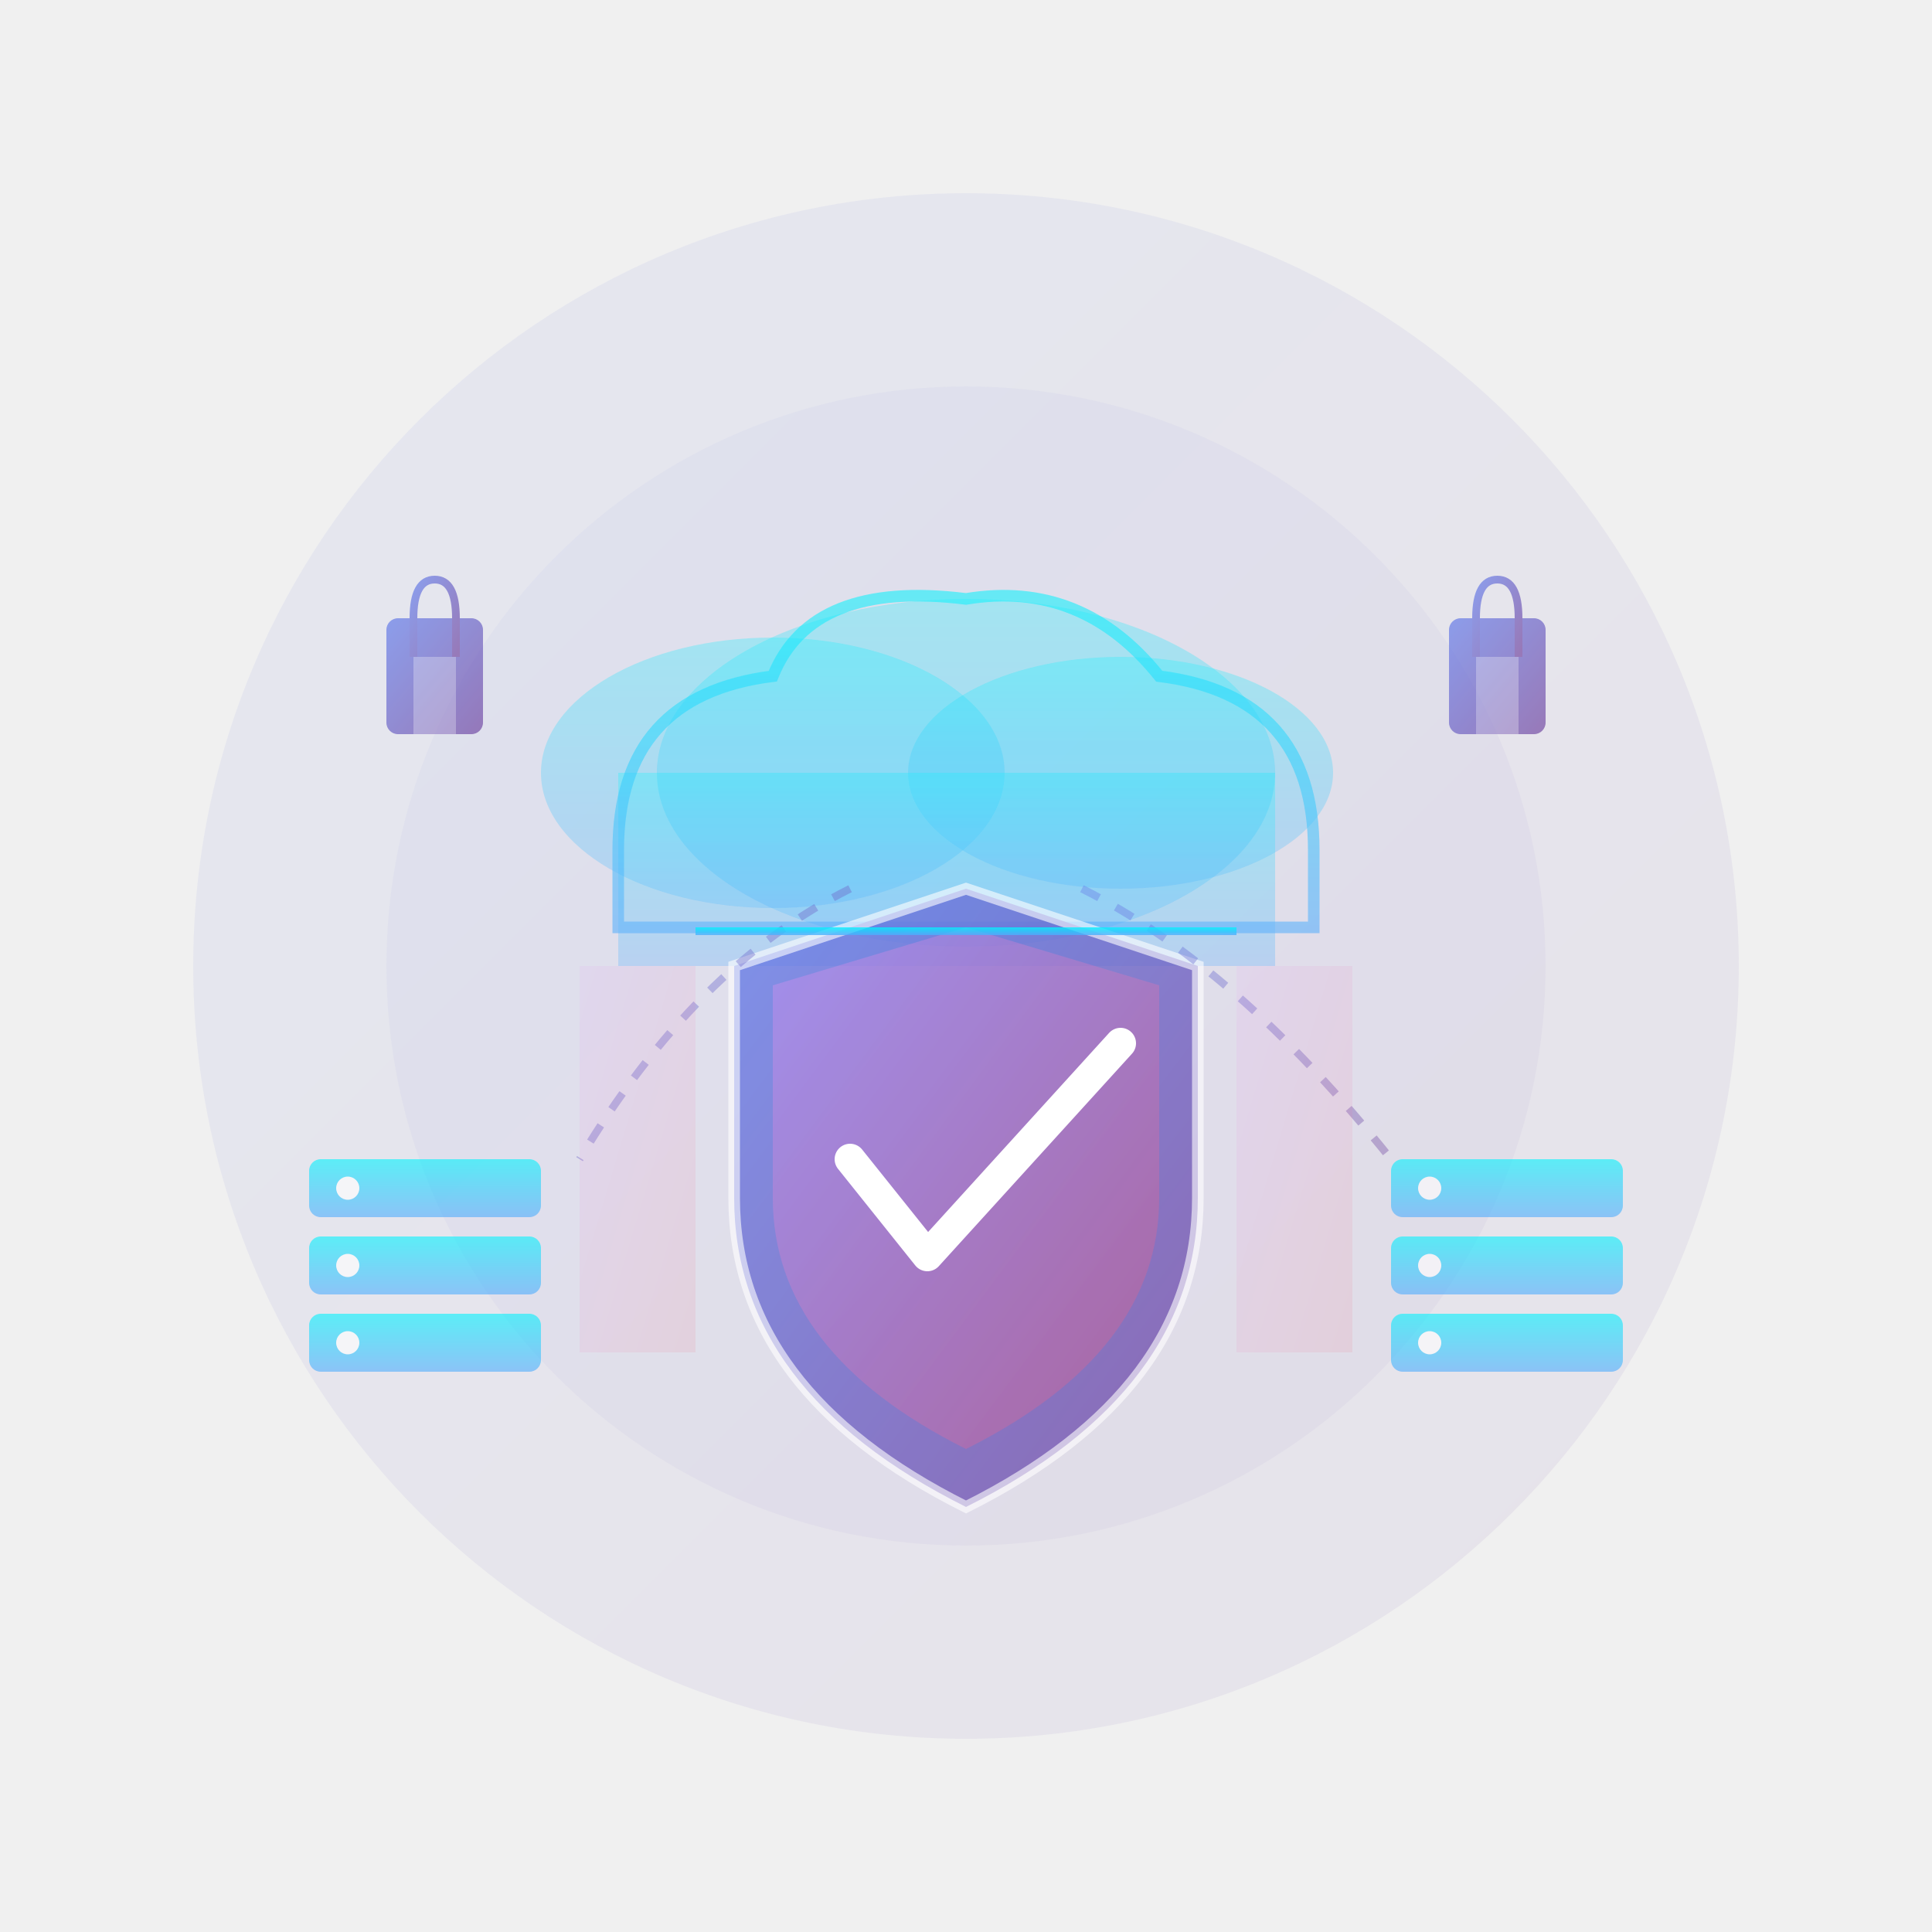
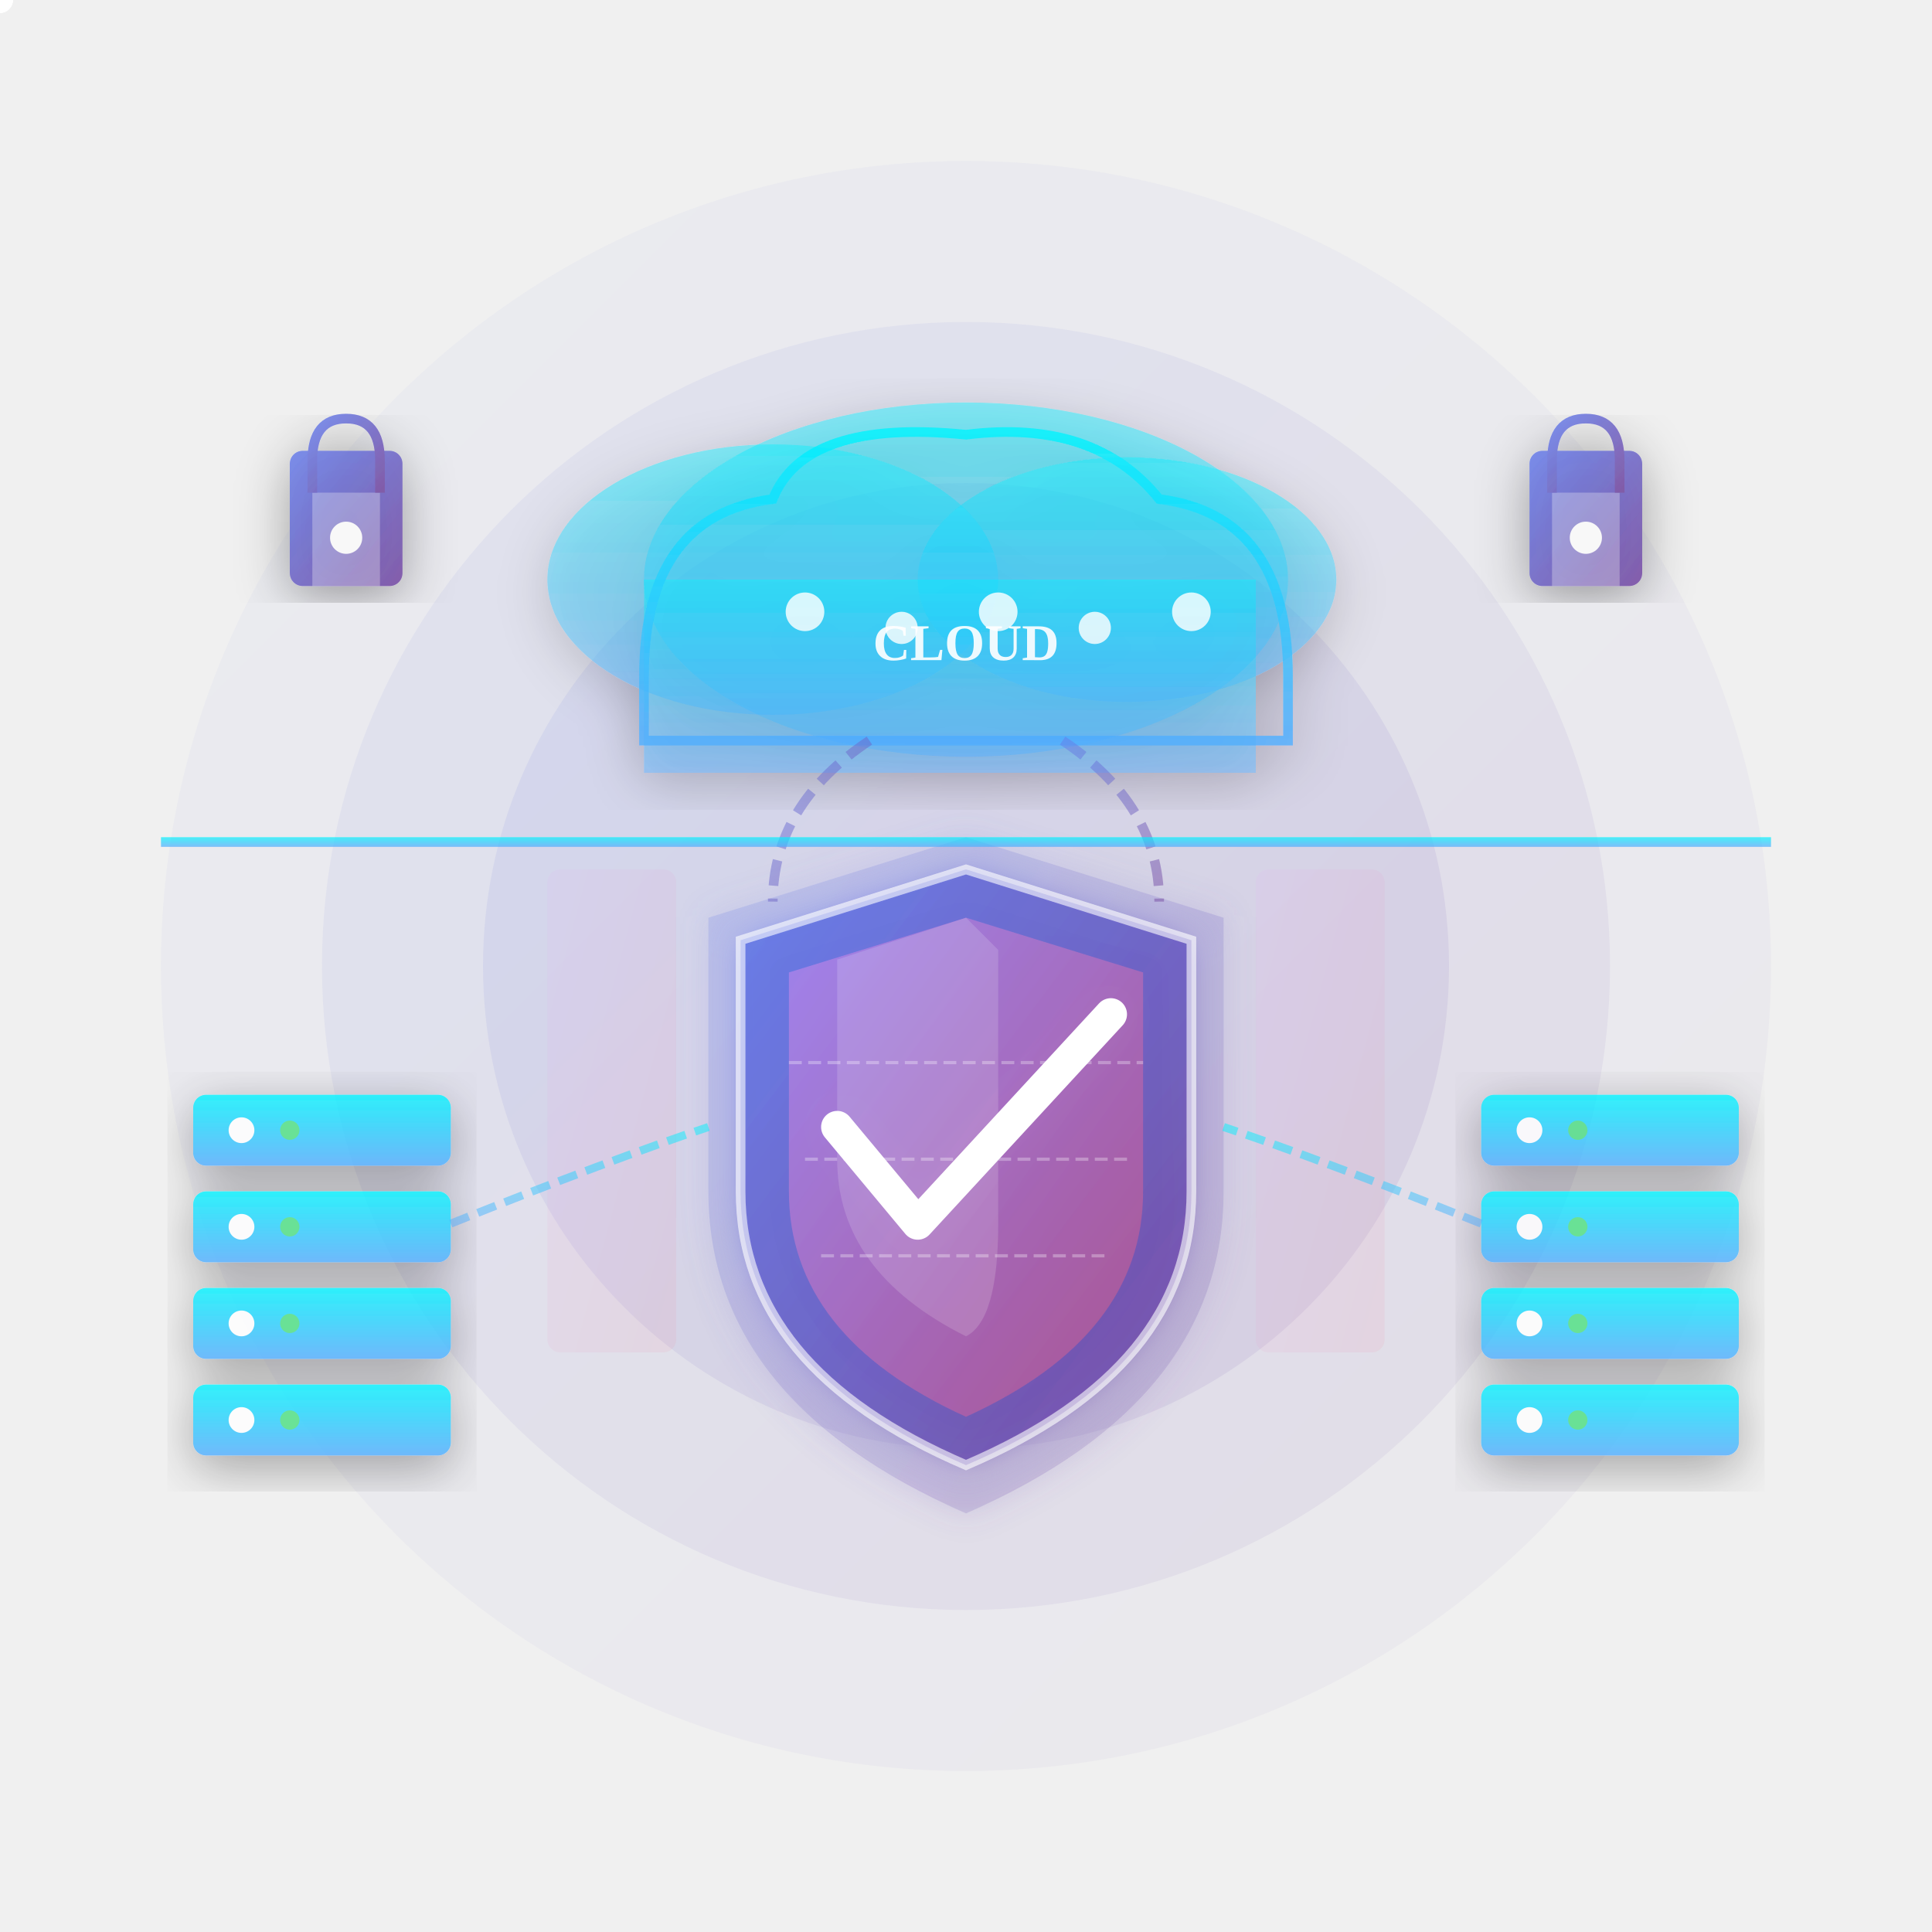
- <svg xmlns="http://www.w3.org/2000/svg" viewBox="0 0 500 500" fill="none">
+ <svg xmlns="http://www.w3.org/2000/svg" viewBox="0 0 600 600" fill="none">
  <defs>
-     <linearGradient id="cloudSecGradient1" x1="0%" y1="0%" x2="100%" y2="100%">
+     <linearGradient id="secGrad1" x1="0%" y1="0%" x2="100%" y2="100%">
      <stop offset="0%" style="stop-color:#667eea;stop-opacity:1" />
      <stop offset="100%" style="stop-color:#764ba2;stop-opacity:1" />
    </linearGradient>
-     <linearGradient id="cloudSecGradient2" x1="0%" y1="0%" x2="100%" y2="100%">
+     <linearGradient id="secGrad2" x1="0%" y1="0%" x2="100%" y2="100%">
      <stop offset="0%" style="stop-color:#f093fb;stop-opacity:1" />
      <stop offset="100%" style="stop-color:#f5576c;stop-opacity:1" />
    </linearGradient>
-     <linearGradient id="cloudSecGradient3" x1="0%" y1="100%" x2="0%" y2="0%">
+     <linearGradient id="secGrad3" x1="0%" y1="100%" x2="0%" y2="0%">
      <stop offset="0%" style="stop-color:#4facfe;stop-opacity:1" />
      <stop offset="100%" style="stop-color:#00f2fe;stop-opacity:1" />
    </linearGradient>
+     <filter id="secGlow">
+       <feGaussianBlur stdDeviation="5" result="coloredBlur" />
+       <feMerge>
+         <feMergeNode in="coloredBlur" />
+         <feMergeNode in="SourceGraphic" />
+       </feMerge>
+     </filter>
+     <filter id="secShadow">
+       <feDropShadow dx="0" dy="4" stdDeviation="8" flood-opacity="0.4" />
+     </filter>
  </defs>
-   <circle cx="250" cy="250" r="200" fill="url(#cloudSecGradient1)" opacity="0.08" />
-   <circle cx="250" cy="250" r="150" fill="url(#cloudSecGradient1)" opacity="0.05" />
-   <g opacity="0.9">
-     <ellipse cx="250" cy="200" rx="80" ry="45" fill="url(#cloudSecGradient3)" opacity="0.3" />
-     <ellipse cx="200" cy="200" rx="60" ry="35" fill="url(#cloudSecGradient3)" opacity="0.3" />
-     <ellipse cx="290" cy="200" rx="55" ry="30" fill="url(#cloudSecGradient3)" opacity="0.3" />
-     <rect x="160" y="200" width="170" height="50" fill="url(#cloudSecGradient3)" opacity="0.3" />
-     <path d="M 160 220 Q 160 180 200 175 Q 210 150 250 155 Q 280 150 300 175 Q 340 180 340 220 L 340 240 L 160 240 Z" fill="none" stroke="url(#cloudSecGradient3)" stroke-width="3" opacity="0.6" />
+   <circle cx="300" cy="300" r="250" fill="url(#secGrad1)" opacity="0.05" />
+   <circle cx="300" cy="300" r="200" fill="url(#secGrad1)" opacity="0.08" />
+   <circle cx="300" cy="300" r="150" fill="url(#secGrad1)" opacity="0.1" />
+   <g opacity="0.12">
+     <line x1="50" y1="150" x2="550" y2="150" stroke="url(#secGrad1)" stroke-width="1" stroke-dasharray="4,4" />
+     <line x1="50" y1="225" x2="550" y2="225" stroke="url(#secGrad1)" stroke-width="1" stroke-dasharray="4,4" />
+     <line x1="50" y1="300" x2="550" y2="300" stroke="url(#secGrad1)" stroke-width="1" stroke-dasharray="4,4" />
+     <line x1="50" y1="375" x2="550" y2="375" stroke="url(#secGrad1)" stroke-width="1" stroke-dasharray="4,4" />
+     <line x1="50" y1="450" x2="550" y2="450" stroke="url(#secGrad1)" stroke-width="1" stroke-dasharray="4,4" />
  </g>
-   <g>
-     <path d="M 250 230 L 190 250 L 190 310 Q 190 360 250 390 Q 310 360 310 310 L 310 250 Z" fill="url(#cloudSecGradient1)" opacity="0.8" />
-     <path d="M 250 240 L 200 255 L 200 310 Q 200 350 250 375 Q 300 350 300 310 L 300 255 Z" fill="url(#cloudSecGradient2)" opacity="0.3" />
-     <path d="M 250 230 L 190 250 L 190 310 Q 190 360 250 390 Q 310 360 310 310 L 310 250 Z" fill="none" stroke="white" stroke-width="3" opacity="0.6" />
-     <path d="M 220 300 L 240 325 L 290 270" stroke="white" stroke-width="8" stroke-linecap="round" stroke-linejoin="round" fill="none">
-       <animate attributeName="stroke-dasharray" values="0,100;100,0" dur="2s" repeatCount="indefinite" />
-       <animate attributeName="stroke-dashoffset" values="0;-100" dur="2s" repeatCount="indefinite" />
+   <g filter="url(#secShadow)">
+     <ellipse cx="300" cy="180" rx="100" ry="55" fill="url(#secGrad3)" opacity="0.4" />
+     <ellipse cx="240" cy="180" rx="70" ry="42" fill="url(#secGrad3)" opacity="0.4" />
+     <ellipse cx="350" cy="180" rx="65" ry="38" fill="url(#secGrad3)" opacity="0.4" />
+     <rect x="200" y="180" width="190" height="60" fill="url(#secGrad3)" opacity="0.4" />
+     <path d="M 200 210 Q 200 160 240 155 Q 250 130 300 135 Q 340 130 360 155 Q 400 160 400 210 L 400 230 L 200 230 Z" fill="none" stroke="url(#secGrad3)" stroke-width="3" opacity="0.8" />
+     <g opacity="0.8">
+       <circle cx="250" cy="190" r="6" fill="#fff" />
+       <circle cx="280" cy="195" r="5" fill="#fff" />
+       <circle cx="310" cy="190" r="6" fill="#fff" />
+       <circle cx="340" cy="195" r="5" fill="#fff" />
+       <circle cx="370" cy="190" r="6" fill="#fff" />
+     </g>
+     <text x="300" y="205" text-anchor="middle" fill="#fff" font-size="16" font-weight="bold" opacity="0.9">CLOUD</text>
+   </g>
+   <g filter="url(#secGlow)">
+     <path d="M 300 260 L 220 285 L 220 370 Q 220 435 300 470 Q 380 435 380 370 L 380 285 Z" fill="url(#secGrad1)" opacity="0.2" />
+     <path d="M 300 270 L 230 292 L 230 370 Q 230 425 300 455 Q 370 425 370 370 L 370 292 Z" fill="url(#secGrad1)" opacity="0.95" />
+     <path d="M 300 285 L 245 302 L 245 370 Q 245 415 300 440 Q 355 415 355 370 L 355 302 Z" fill="url(#secGrad2)" opacity="0.4" />
+     <path d="M 300 285 L 260 298 L 260 360 Q 260 395 300 415 Q 310 410 310 380 L 310 295 Z" fill="#fff" opacity="0.15" />
+     <path d="M 300 270 L 230 292 L 230 370 Q 230 425 300 455 Q 370 425 370 370 L 370 292 Z" fill="none" stroke="#fff" stroke-width="3" opacity="0.6" />
+     <g>
+       <path d="M 260 350 L 285 380 L 345 315" stroke="#fff" stroke-width="10" stroke-linecap="round" stroke-linejoin="round" fill="none">
+         <animate attributeName="stroke-dasharray" values="0,200;200,0" dur="3s" repeatCount="indefinite" />
+         <animate attributeName="stroke-dashoffset" values="0;-200" dur="3s" repeatCount="indefinite" />
+       </path>
+     </g>
+     <line x1="245" y1="330" x2="355" y2="330" stroke="#fff" stroke-width="1" opacity="0.3" stroke-dasharray="4,2" />
+     <line x1="250" y1="360" x2="350" y2="360" stroke="#fff" stroke-width="1" opacity="0.3" stroke-dasharray="4,2" />
+     <line x1="255" y1="390" x2="345" y2="390" stroke="#fff" stroke-width="1" opacity="0.3" stroke-dasharray="4,2" />
+   </g>
+   <g filter="url(#secShadow)">
+     <g opacity="0.85">
+       <rect x="90" y="140" width="35" height="42" rx="4" fill="url(#secGrad1)" />
+       <rect x="97" y="153" width="21" height="29" fill="#fff" opacity="0.3" />
+       <circle cx="107.5" cy="167" r="5" fill="#fff" />
+       <path d="M 97 153 L 97 143 Q 97 130 107.5 130 Q 118 130 118 143 L 118 153" stroke="url(#secGrad1)" stroke-width="3" fill="none" />
+       <animate attributeName="opacity" values="0.85;0.5;0.85" dur="3s" repeatCount="indefinite" />
+     </g>
+     <g opacity="0.85">
+       <rect x="475" y="140" width="35" height="42" rx="4" fill="url(#secGrad1)" />
+       <rect x="482" y="153" width="21" height="29" fill="#fff" opacity="0.3" />
+       <circle cx="492.5" cy="167" r="5" fill="#fff" />
+       <path d="M 482 153 L 482 143 Q 482 130 492.5 130 Q 503 130 503 143 L 503 153" stroke="url(#secGrad1)" stroke-width="3" fill="none" />
+       <animate attributeName="opacity" values="0.85;0.5;0.85" dur="3s" begin="1s" repeatCount="indefinite" />
+     </g>
+   </g>
+   <g filter="url(#secShadow)" opacity="0.8">
+     <rect x="60" y="340" width="80" height="22" rx="4" fill="url(#secGrad3)" />
+     <rect x="60" y="370" width="80" height="22" rx="4" fill="url(#secGrad3)" />
+     <rect x="60" y="400" width="80" height="22" rx="4" fill="url(#secGrad3)" />
+     <rect x="60" y="430" width="80" height="22" rx="4" fill="url(#secGrad3)" />
+     <g fill="#fff">
+       <circle cx="75" cy="351" r="4" />
+       <circle cx="75" cy="381" r="4" />
+       <circle cx="75" cy="411" r="4" />
+       <circle cx="75" cy="441" r="4" />
+     </g>
+     <g>
+       <circle cx="90" cy="351" r="3" fill="#4ade80">
+         <animate attributeName="opacity" values="1;0.3;1" dur="1.5s" repeatCount="indefinite" />
+       </circle>
+       <circle cx="90" cy="381" r="3" fill="#4ade80">
+         <animate attributeName="opacity" values="1;0.3;1" dur="1.8s" repeatCount="indefinite" />
+       </circle>
+       <circle cx="90" cy="411" r="3" fill="#4ade80">
+         <animate attributeName="opacity" values="1;0.3;1" dur="2s" repeatCount="indefinite" />
+       </circle>
+       <circle cx="90" cy="441" r="3" fill="#4ade80">
+         <animate attributeName="opacity" values="1;0.3;1" dur="1.6s" repeatCount="indefinite" />
+       </circle>
+     </g>
+     <line x1="110" y1="351" x2="125" y2="351" stroke="url(#secGrad3)" stroke-width="2" />
+     <line x1="110" y1="381" x2="125" y2="381" stroke="url(#secGrad3)" stroke-width="2" />
+     <line x1="110" y1="411" x2="125" y2="411" stroke="url(#secGrad3)" stroke-width="2" />
+     <line x1="110" y1="441" x2="125" y2="441" stroke="url(#secGrad3)" stroke-width="2" />
+   </g>
+   <g filter="url(#secShadow)" opacity="0.8">
+     <rect x="460" y="340" width="80" height="22" rx="4" fill="url(#secGrad3)" />
+     <rect x="460" y="370" width="80" height="22" rx="4" fill="url(#secGrad3)" />
+     <rect x="460" y="400" width="80" height="22" rx="4" fill="url(#secGrad3)" />
+     <rect x="460" y="430" width="80" height="22" rx="4" fill="url(#secGrad3)" />
+     <g fill="#fff">
+       <circle cx="475" cy="351" r="4" />
+       <circle cx="475" cy="381" r="4" />
+       <circle cx="475" cy="411" r="4" />
+       <circle cx="475" cy="441" r="4" />
+     </g>
+     <g>
+       <circle cx="490" cy="351" r="3" fill="#4ade80">
+         <animate attributeName="opacity" values="1;0.3;1" dur="1.7s" repeatCount="indefinite" />
+       </circle>
+       <circle cx="490" cy="381" r="3" fill="#4ade80">
+         <animate attributeName="opacity" values="1;0.3;1" dur="1.9s" repeatCount="indefinite" />
+       </circle>
+       <circle cx="490" cy="411" r="3" fill="#4ade80">
+         <animate attributeName="opacity" values="1;0.3;1" dur="2.1s" repeatCount="indefinite" />
+       </circle>
+       <circle cx="490" cy="441" r="3" fill="#4ade80">
+         <animate attributeName="opacity" values="1;0.3;1" dur="1.4s" repeatCount="indefinite" />
+       </circle>
+     </g>
+   </g>
+   <g opacity="0.5">
+     <rect x="170" y="270" width="40" height="150" fill="url(#secGrad2)" opacity="0.15" rx="4" />
+     <line x1="177" y1="285" x2="203" y2="285" stroke="url(#secGrad2)" stroke-width="3" stroke-linecap="round" />
+     <line x1="177" y1="305" x2="203" y2="305" stroke="url(#secGrad2)" stroke-width="3" stroke-linecap="round" />
+     <line x1="177" y1="325" x2="203" y2="325" stroke="url(#secGrad2)" stroke-width="3" stroke-linecap="round" />
+     <line x1="177" y1="345" x2="203" y2="345" stroke="url(#secGrad2)" stroke-width="3" stroke-linecap="round" />
+     <line x1="177" y1="365" x2="203" y2="365" stroke="url(#secGrad2)" stroke-width="3" stroke-linecap="round" />
+     <line x1="177" y1="385" x2="203" y2="385" stroke="url(#secGrad2)" stroke-width="3" stroke-linecap="round" />
+     <line x1="177" y1="405" x2="203" y2="405" stroke="url(#secGrad2)" stroke-width="3" stroke-linecap="round" />
+   </g>
+   <g opacity="0.5">
+     <rect x="390" y="270" width="40" height="150" fill="url(#secGrad2)" opacity="0.15" rx="4" />
+     <line x1="397" y1="285" x2="423" y2="285" stroke="url(#secGrad2)" stroke-width="3" stroke-linecap="round" />
+     <line x1="397" y1="305" x2="423" y2="305" stroke="url(#secGrad2)" stroke-width="3" stroke-linecap="round" />
+     <line x1="397" y1="325" x2="423" y2="325" stroke="url(#secGrad2)" stroke-width="3" stroke-linecap="round" />
+     <line x1="397" y1="345" x2="423" y2="345" stroke="url(#secGrad2)" stroke-width="3" stroke-linecap="round" />
+     <line x1="397" y1="365" x2="423" y2="365" stroke="url(#secGrad2)" stroke-width="3" stroke-linecap="round" />
+     <line x1="397" y1="385" x2="423" y2="385" stroke="url(#secGrad2)" stroke-width="3" stroke-linecap="round" />
+     <line x1="397" y1="405" x2="423" y2="405" stroke="url(#secGrad2)" stroke-width="3" stroke-linecap="round" />
+   </g>
+   <g opacity="0.5">
+     <path d="M 270 230 Q 240 250 240 280" stroke="url(#secGrad1)" stroke-width="3" fill="none" stroke-dasharray="8,4">
+       <animate attributeName="stroke-dashoffset" values="0;-12" dur="1.5s" repeatCount="indefinite" />
+     </path>
+     <path d="M 330 230 Q 360 250 360 280" stroke="url(#secGrad1)" stroke-width="3" fill="none" stroke-dasharray="8,4">
+       <animate attributeName="stroke-dashoffset" values="0;-12" dur="1.5s" repeatCount="indefinite" />
+     </path>
+     <path d="M 140 380 Q 190 360 220 350" stroke="url(#secGrad3)" stroke-width="2.5" fill="none" stroke-dasharray="6,3">
+       <animate attributeName="stroke-dashoffset" values="0;-9" dur="1.5s" repeatCount="indefinite" />
+     </path>
+     <path d="M 460 380 Q 410 360 380 350" stroke="url(#secGrad3)" stroke-width="2.5" fill="none" stroke-dasharray="6,3">
+       <animate attributeName="stroke-dashoffset" values="0;-9" dur="1.5s" repeatCount="indefinite" />
    </path>
  </g>
-   <g opacity="0.7">
-     <rect x="100" y="160" width="25" height="30" rx="3" fill="url(#cloudSecGradient1)" />
-     <rect x="107" y="170" width="11" height="20" fill="white" opacity="0.3" />
-     <path d="M 107 170 L 107 160 Q 107 150 112.5 150 Q 118 150 118 160 L 118 170" stroke="url(#cloudSecGradient1)" stroke-width="2" fill="none" />
-     <animate attributeName="opacity" values="0.7;0.3;0.7" dur="3s" repeatCount="indefinite" />
+   <rect x="50" y="260" width="500" height="3" fill="url(#secGrad3)" opacity="0.7">
+     <animate attributeName="y" values="260;440;260" dur="5s" repeatCount="indefinite" />
+     <animate attributeName="opacity" values="0.7;0.2;0.7" dur="5s" repeatCount="indefinite" />
+   </rect>
+   <g filter="url(#secGlow)">
+     <circle r="4" fill="#fff">
+       <animateMotion dur="3s" repeatCount="indefinite" path="M 270 230 Q 240 250 240 280" />
+       <animate attributeName="opacity" values="0;1;0" dur="3s" repeatCount="indefinite" />
+     </circle>
+     <circle r="4" fill="#fff">
+       <animateMotion dur="3s" repeatCount="indefinite" path="M 330 230 Q 360 250 360 280" />
+       <animate attributeName="opacity" values="0;1;0" dur="3s" repeatCount="indefinite" />
+     </circle>
+     <circle r="4" fill="#fff">
+       <animateMotion dur="3.5s" repeatCount="indefinite" path="M 140 380 Q 190 360 220 350" />
+       <animate attributeName="opacity" values="0;1;0" dur="3.5s" repeatCount="indefinite" />
+     </circle>
  </g>
-   <g opacity="0.7">
-     <rect x="375" y="160" width="25" height="30" rx="3" fill="url(#cloudSecGradient1)" />
-     <rect x="382" y="170" width="11" height="20" fill="white" opacity="0.3" />
-     <path d="M 382 170 L 382 160 Q 382 150 387.5 150 Q 393 150 393 160 L 393 170" stroke="url(#cloudSecGradient1)" stroke-width="2" fill="none" />
-     <animate attributeName="opacity" values="0.7;0.3;0.7" dur="3s" begin="1s" repeatCount="indefinite" />
-   </g>
-   <g opacity="0.6">
-     <rect x="80" y="300" width="60" height="15" rx="3" fill="url(#cloudSecGradient3)" />
-     <rect x="80" y="320" width="60" height="15" rx="3" fill="url(#cloudSecGradient3)" />
-     <rect x="80" y="340" width="60" height="15" rx="3" fill="url(#cloudSecGradient3)" />
-     <circle cx="90" cy="307.5" r="3" fill="white" />
-     <circle cx="90" cy="327.5" r="3" fill="white" />
-     <circle cx="90" cy="347.5" r="3" fill="white" />
-     <animate attributeName="opacity" values="0.6;0.3;0.6" dur="2s" repeatCount="indefinite" />
-   </g>
-   <g opacity="0.6">
-     <rect x="360" y="300" width="60" height="15" rx="3" fill="url(#cloudSecGradient3)" />
-     <rect x="360" y="320" width="60" height="15" rx="3" fill="url(#cloudSecGradient3)" />
-     <rect x="360" y="340" width="60" height="15" rx="3" fill="url(#cloudSecGradient3)" />
-     <circle cx="370" cy="307.5" r="3" fill="white" />
-     <circle cx="370" cy="327.5" r="3" fill="white" />
-     <circle cx="370" cy="347.5" r="3" fill="white" />
-     <animate attributeName="opacity" values="0.6;0.3;0.6" dur="2s" begin="1s" repeatCount="indefinite" />
-   </g>
-   <path d="M 220 230 Q 180 250 150 300" stroke="url(#cloudSecGradient1)" stroke-width="2" stroke-dasharray="5,5" opacity="0.4">
-     <animate attributeName="stroke-dashoffset" values="0;-10" dur="1s" repeatCount="indefinite" />
-   </path>
-   <path d="M 280 230 Q 320 250 360 300" stroke="url(#cloudSecGradient1)" stroke-width="2" stroke-dasharray="5,5" opacity="0.4">
-     <animate attributeName="stroke-dashoffset" values="0;-10" dur="1s" repeatCount="indefinite" />
-   </path>
-   <g opacity="0.5">
-     <rect x="150" y="250" width="30" height="100" fill="url(#cloudSecGradient2)" opacity="0.2" />
-     <line x1="155" y1="260" x2="175" y2="260" stroke="url(#cloudSecGradient2)" stroke-width="2" />
-     <line x1="155" y1="275" x2="175" y2="275" stroke="url(#cloudSecGradient2)" stroke-width="2" />
-     <line x1="155" y1="290" x2="175" y2="290" stroke="url(#cloudSecGradient2)" stroke-width="2" />
-     <line x1="155" y1="305" x2="175" y2="305" stroke="url(#cloudSecGradient2)" stroke-width="2" />
-     <line x1="155" y1="320" x2="175" y2="320" stroke="url(#cloudSecGradient2)" stroke-width="2" />
-     <line x1="155" y1="335" x2="175" y2="335" stroke="url(#cloudSecGradient2)" stroke-width="2" />
-   </g>
-   <g opacity="0.5">
-     <rect x="320" y="250" width="30" height="100" fill="url(#cloudSecGradient2)" opacity="0.2" />
-     <line x1="325" y1="260" x2="345" y2="260" stroke="url(#cloudSecGradient2)" stroke-width="2" />
-     <line x1="325" y1="275" x2="345" y2="275" stroke="url(#cloudSecGradient2)" stroke-width="2" />
-     <line x1="325" y1="290" x2="345" y2="290" stroke="url(#cloudSecGradient2)" stroke-width="2" />
-     <line x1="325" y1="305" x2="345" y2="305" stroke="url(#cloudSecGradient2)" stroke-width="2" />
-     <line x1="325" y1="320" x2="345" y2="320" stroke="url(#cloudSecGradient2)" stroke-width="2" />
-     <line x1="325" y1="335" x2="345" y2="335" stroke="url(#cloudSecGradient2)" stroke-width="2" />
-   </g>
-   <rect x="180" y="240" width="140" height="2" fill="url(#cloudSecGradient3)" opacity="0.8">
-     <animate attributeName="y" values="240;380;240" dur="4s" repeatCount="indefinite" />
-     <animate attributeName="opacity" values="0.8;0.2;0.8" dur="4s" repeatCount="indefinite" />
-   </rect>
</svg>
